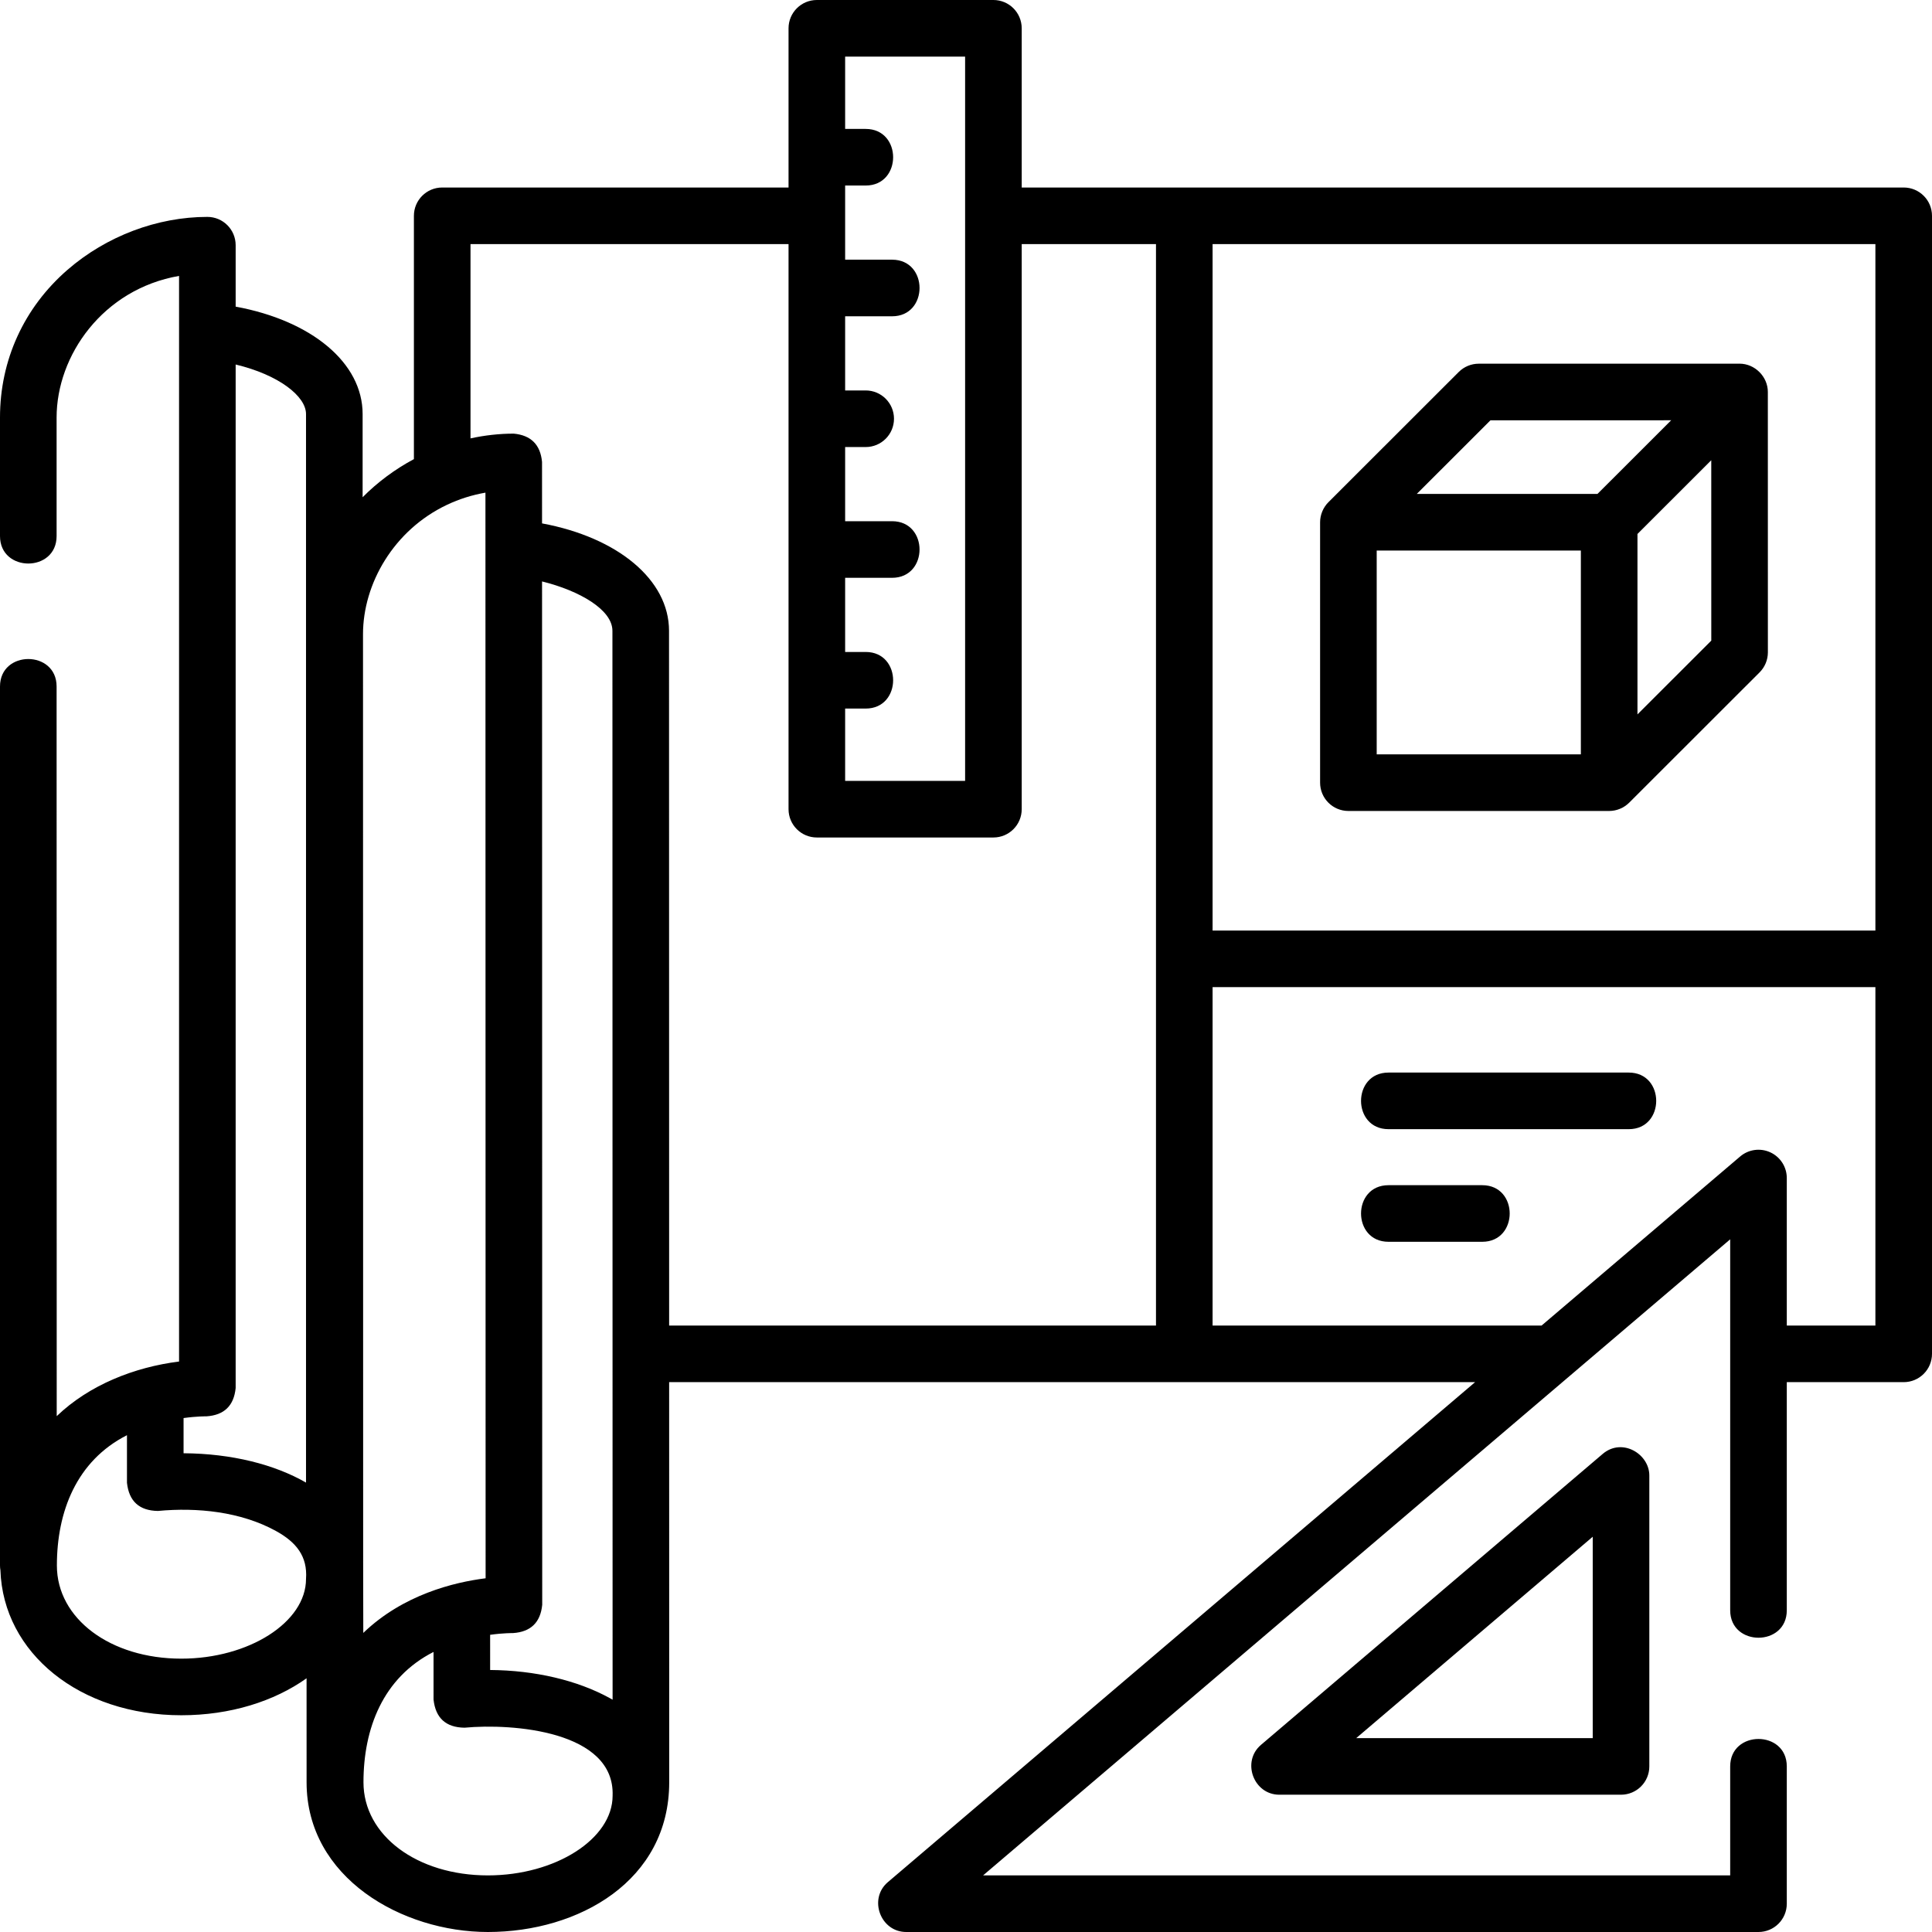
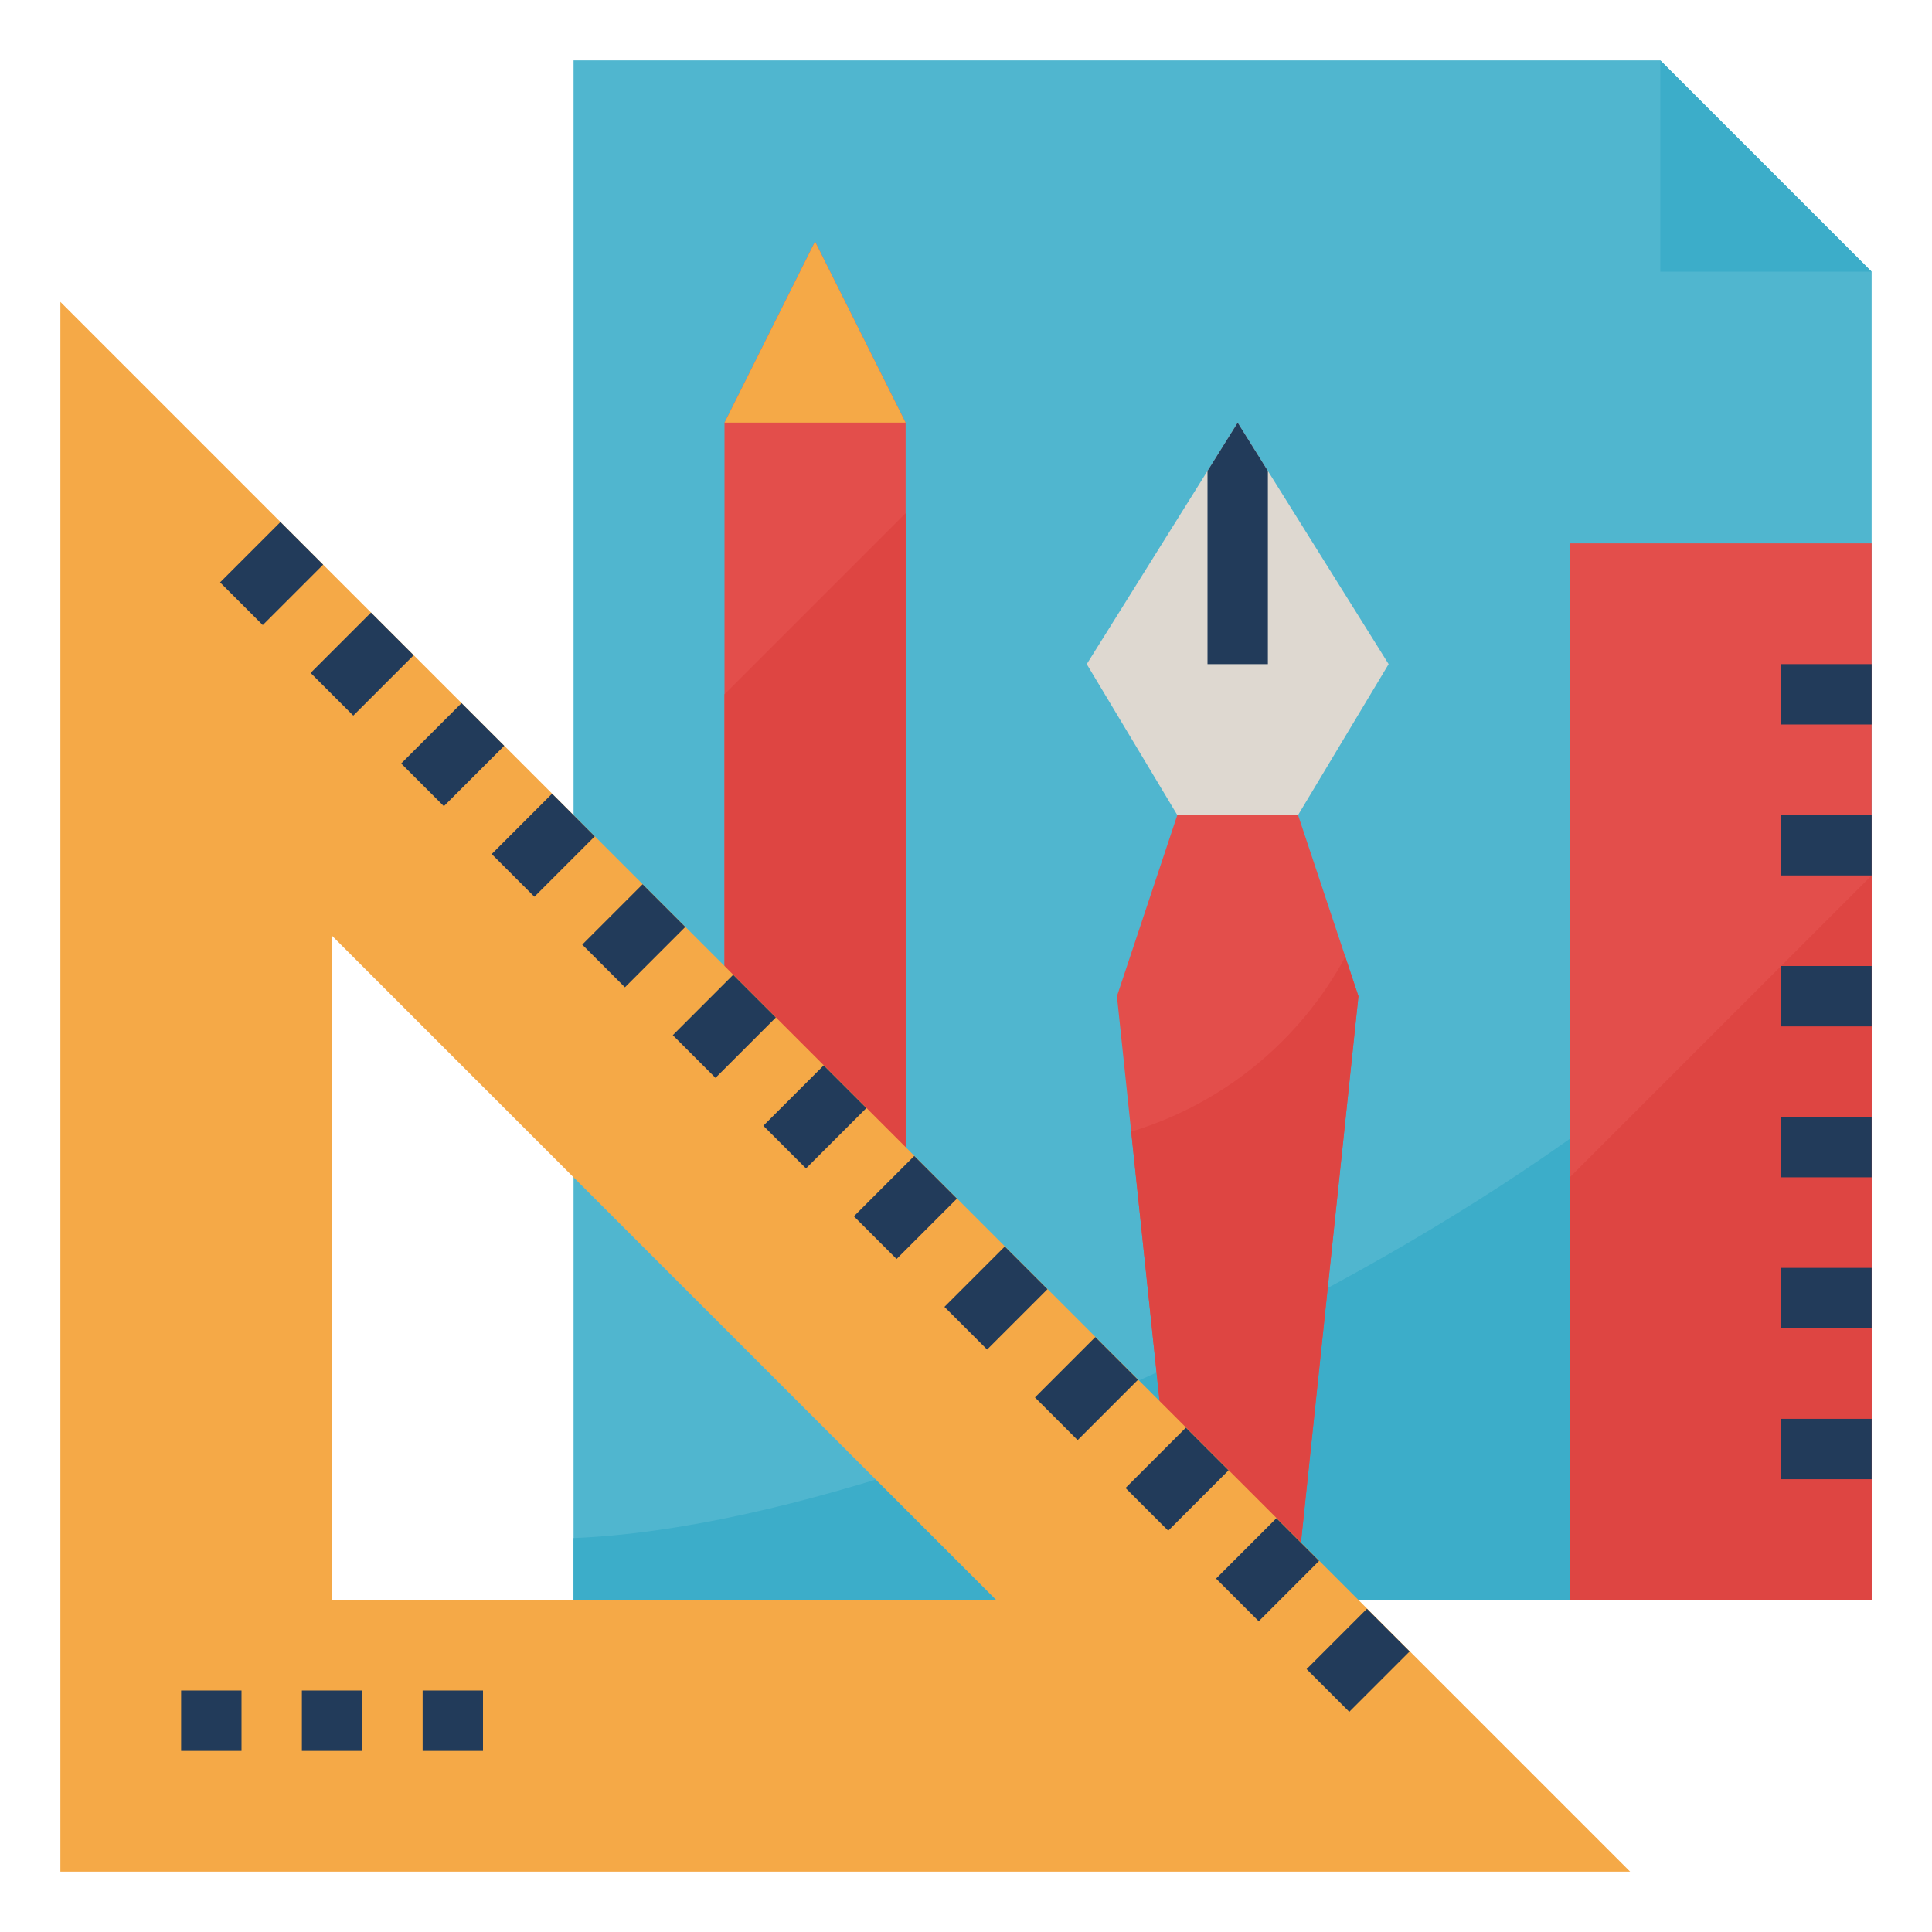
- <svg xmlns="http://www.w3.org/2000/svg" enable-background="new 0 0 512 512" viewBox="0 0 512 512">
-   <g>
-     <path d="m504.5 49.692h-233.736v-42.192c0-4.142-3.357-7.5-7.5-7.5h-46.793c-4.142 0-7.5 3.358-7.5 7.5v42.192h-91.782c-4.142 0-7.5 3.358-7.5 7.5v64.482c-4.95 2.638-9.641 6.106-13.591 10.098v-22.043c0-13.597-13.527-24.762-33.647-28.469v-16.281c0-4.142-3.358-7.5-7.5-7.5-13.278 0-26.778 5.105-37.039 14.006-11.55 10.02-17.912 23.928-17.912 39.161v31.423c0 9.697 15 9.697 15 0v-31.423c0-16.417 12.217-33.998 32.451-37.529v287.704c-11.77 1.471-23.79 6.179-32.421 14.474-.016-10.213-.03-193.372-.03-193.372 0-9.697-15-9.697-15 0v232.965c0 .421.043.831.11 1.233.737 21.999 21.09 38.439 47.939 38.439 12.999 0 24.629-3.7 33.196-9.797l.004 27.573c.004 25.344 25.351 39.664 48.056 39.664 24.1-.004 48.042-13.577 48.042-39.68l-.017-106.038h213.59l-155.632 132.508c-5.203 4.429-1.971 13.21 4.862 13.21h225.868c4.143 0 7.5-3.358 7.5-7.5v-36.382c0-9.697-15-9.697-15 0v28.882h-197.989l197.989-168.569v98.311c0 9.697 15 9.697 15 0v-60.458h30.982c4.143 0 7.5-3.358 7.5-7.5v-104.684-196.908c0-4.142-3.357-7.5-7.5-7.5zm-7.5 15v181.908h-175.652v-181.908zm-241.236-49.692v191.945h-31.793v-19.167h5.446c9.697 0 9.697-15 0-15h-5.446v-19.653h12.446c9.697 0 9.697-15 0-15h-12.446v-19.653h5.446c4.142 0 7.5-3.358 7.5-7.5s-3.358-7.5-7.5-7.5h-5.446v-19.653h12.446c9.697 0 9.697-15 0-15h-12.446v-19.652h5.446c9.697 0 9.697-15 0-15h-5.446v-19.167zm-137.304 118.78c3.238-1.532 6.634-2.606 10.187-3.223l.046 287.704c-8.355 1.046-21.861 4.328-32.419 14.479-.017-10.073-.033-17.87-.033-18.082l-.04-246.567c-.002-13.439 8.188-27.655 22.259-34.311zm43.884 316.655c-.253-.145-.508-.288-.767-.43-8.602-4.722-19.833-7.356-31.686-7.44l-.001-9.324c3.594-.495 6.008-.458 6.066-.458 4.696-.314 7.275-2.813 7.737-7.497l-.043-271.201c9.942 2.46 18.648 7.5 18.649 13.079zm-81.246-340.706v247.486 35.684c-8.357-4.799-19.65-7.687-32.451-7.773v-9.326c3.596-.495 6.01-.457 6.066-.456 4.696-.314 7.275-2.813 7.738-7.496v-271.249c11.424 2.735 18.647 8.407 18.647 13.13zm0 308.711c0 11.448-15.135 21.12-33.049 21.12-18.798 0-32.974-10.606-32.974-24.672 0-14.244 5.163-27.735 18.572-34.548v12.61c.534 4.906 3.269 7.395 8.204 7.467 10.422-.981 21.943.185 31.261 5.301 5.377 2.953 8.424 6.703 7.986 12.722zm48.205 78.56c-.003 0-.004 0-.008 0-18.793 0-32.969-10.604-32.971-24.666-.002-14.243 5.158-27.737 18.567-34.552l.002 12.611c.535 4.905 3.27 7.394 8.204 7.465 12.723-1.196 39.861.846 39.251 18.016.002 11.449-15.131 21.124-33.045 21.126zm47.996-329.84c-.002-13.502-13.574-24.733-33.652-28.456l-.003-16.288c-.43-4.571-2.93-7.071-7.501-7.499-3.828.001-7.672.439-11.454 1.257v-51.482h84.282v149.752c0 4.142 3.358 7.5 7.5 7.5h46.793c4.143 0 7.5-3.358 7.5-7.5v-149.752h35.584v189.408 97.183h-129.019zm291.864 138.226c-2.656-1.227-5.781-.799-8.008 1.098l-52.617 44.799h-87.19v-89.683h175.652v89.683h-23.482v-39.088c0-2.924-1.7-5.582-4.355-6.809z" />
-     <path d="m357.34 214.917h69.105c1.974 0 3.918-.808 5.311-2.205l34.552-34.525c1.408-1.407 2.199-3.316 2.199-5.306l-.01-69.007c0-4.058-3.443-7.499-7.501-7.499l-69.114.008c-1.987 0-3.895.79-5.3 2.195l-34.538 34.511c-1.394 1.39-2.205 3.344-2.205 5.311v69.017c.001 4.143 3.359 7.5 7.501 7.5zm7.5-69.017h54.105v54.017h-54.105zm69.106 43.421v-47.812l19.556-19.54.007 47.806zm-38.956-77.938 47.89-.006-19.539 19.523h-47.885z" />
-     <path d="m392.813 314.087h-24.851c-9.697 0-9.697 15 0 15h24.851c9.697 0 9.697-15 0-15z" />
-     <path d="m431.639 284.242h-63.677c-9.697 0-9.697 15 0 15h63.677c9.697 0 9.697-15 0-15z" />
-     <path d="m424.727 385.308-90.555 77.1c-5.201 4.429-1.97 13.21 4.862 13.21h90.555c4.143 0 7.5-3.358 7.5-7.5v-77.1c0-5.702-7.202-10.105-12.362-5.71zm-2.638 75.31h-62.677l62.677-53.364z" />
+ <svg xmlns="http://www.w3.org/2000/svg" id="Layer_1_1_" enable-background="new 0 0 64 64" viewBox="0 0 64 64">
+   <path d="m19 53h43v-44l-7-7h-36z" fill="#50b6cf" />
+   <path d="m62 27c-3.621 10-29.357 23.396-43 23.951v2.049h43z" fill="#3cadc9" />
+   <path d="m62 9h-7v-7z" fill="#3cadc9" />
+   <path d="m52 18h10v35h-10z" fill="#e34e4b" />
+   <path d="m39 52-2-19 2-6h4l2 6-2 19z" fill="#e34e4b" />
+   <path d="m37.472 37.486 1.528 14.514h4l2-19-.435-1.304c-1.491 2.762-4.034 4.868-7.093 5.79z" fill="#de4542" />
+   <path d="m43 27 3-5-5-8-5 8 3 5z" fill="#ded8d0" />
+   <path d="m24 40v-26l3-6 3 6v26z" fill="#e34e4b" />
+   <path d="m30 17-6 6v17h6z" fill="#de4542" />
+   <path d="m54 62h-52v-52zm-21-9-22-22v22z" fill="#f5a947" />
+   <path d="m30 14h-6l3-6z" fill="#f5a947" />
+   <path d="m52 39v14h10v-24z" fill="#de4542" />
+   <g fill="#223b5a">
+     <path d="m40 22h2v-6.4l-1-1.6-1 1.6z" />
+     <path d="m7.586 18h2.828v2h-2.828z" transform="matrix(.707 -.707 .707 .707 -10.799 11.929)" />
+     <path d="m10.586 21h2.828v2h-2.828z" transform="matrix(.707 -.707 .707 .707 -12.042 14.929)" />
+     <path d="m13.586 24h2.828v2h-2.828z" transform="matrix(.707 -.707 .707 .707 -13.284 17.929)" />
+     <path d="m16.586 27h2.828v2h-2.828z" transform="matrix(.707 -.707 .707 .707 -14.527 20.929)" />
+     <path d="m19.586 30h2.828v2h-2.828z" transform="matrix(.707 -.707 .707 .707 -15.77 23.929)" />
+     <path d="m22.586 33h2.828v2h-2.828z" transform="matrix(.707 -.707 .707 .707 -17.012 26.929)" />
+     <path d="m25.586 36h2.828v2h-2.828z" transform="matrix(.707 -.707 .707 .707 -18.255 29.929)" />
+     <path d="m28.586 39h2.828v2h-2.828z" transform="matrix(.707 -.707 .707 .707 -19.497 32.929)" />
+     <path d="m31.586 42h2.828v2h-2.828z" transform="matrix(.707 -.707 .707 .707 -20.74 35.929)" />
+     <path d="m34.586 45h2.828v2h-2.828z" transform="matrix(.707 -.707 .707 .707 -21.983 38.929)" />
+     <path d="m37.586 48h2.828v2h-2.828z" transform="matrix(.707 -.707 .707 .707 -23.225 41.929)" />
+     <path d="m40.586 51h2.828v2h-2.828z" transform="matrix(.707 -.707 .707 .707 -24.468 44.929)" />
+     <path d="m43.586 54h2.828v2h-2.828z" transform="matrix(.707 -.707 .707 .707 -25.711 47.929)" />
+     <path d="m59 22h3v2h-3z" />
+     <path d="m59 27h3v2h-3z" />
+     <path d="m59 32h3v2h-3z" />
+     <path d="m59 37h3v2h-3z" />
+     <path d="m59 42h3v2h-3z" />
+     <path d="m59 47h3v2h-3z" />
+     <path d="m6 56h2v2h-2z" />
+     <path d="m10 56h2v2h-2z" />
+     <path d="m14 56h2v2h-2z" />
  </g>
</svg>
